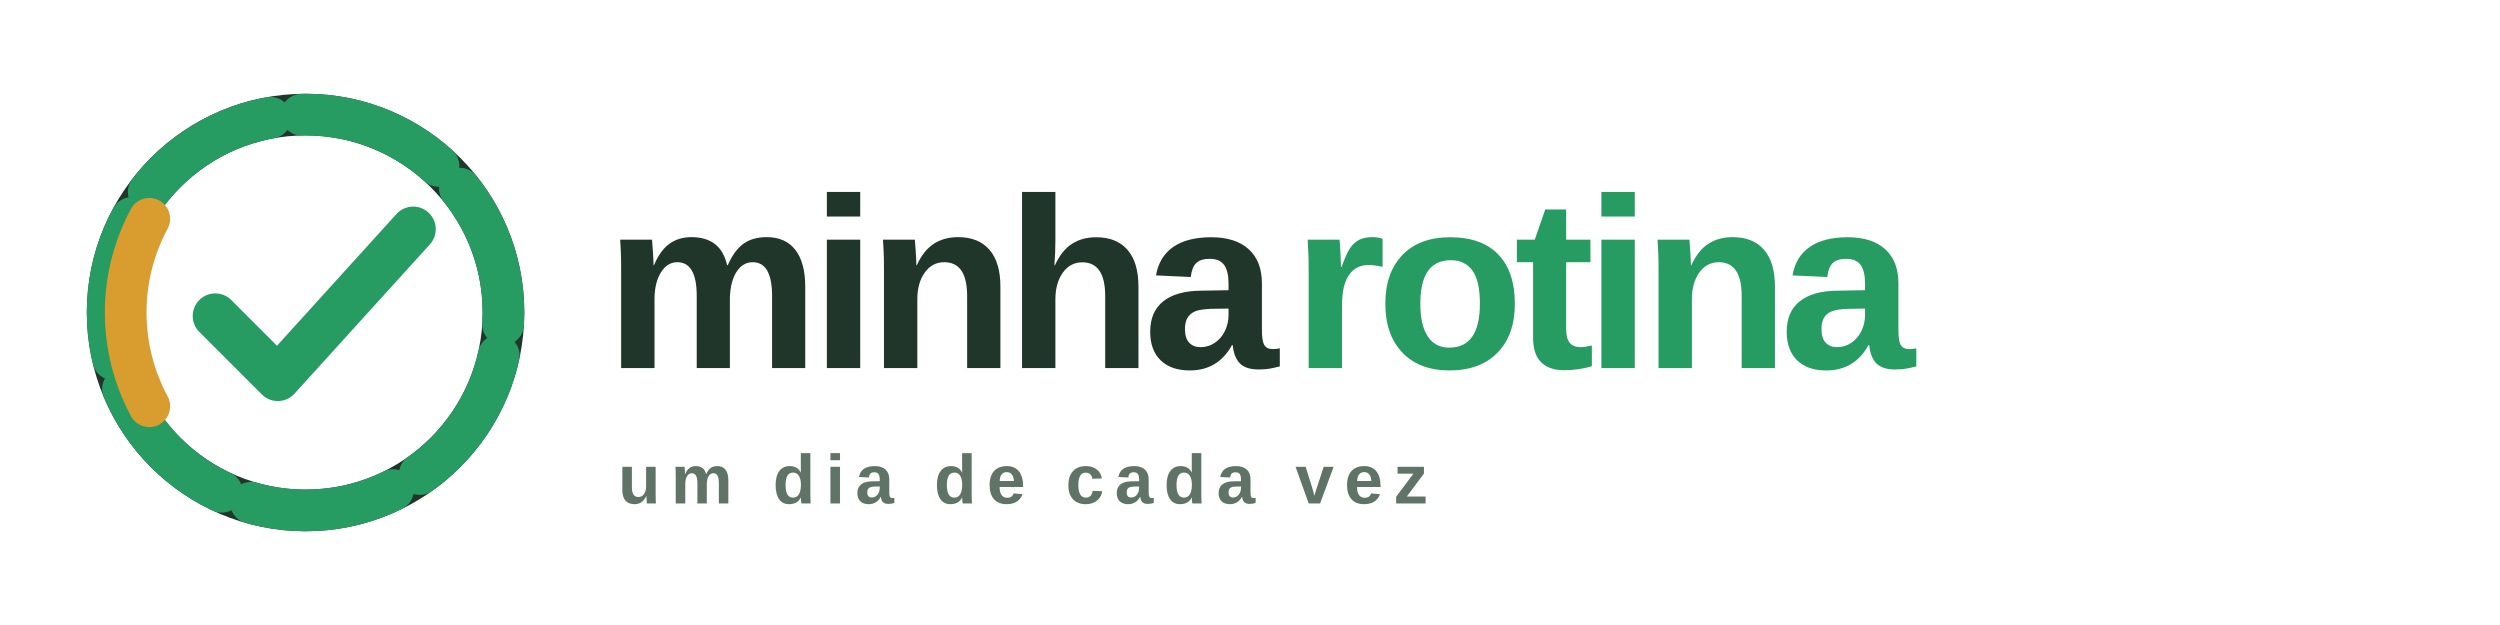
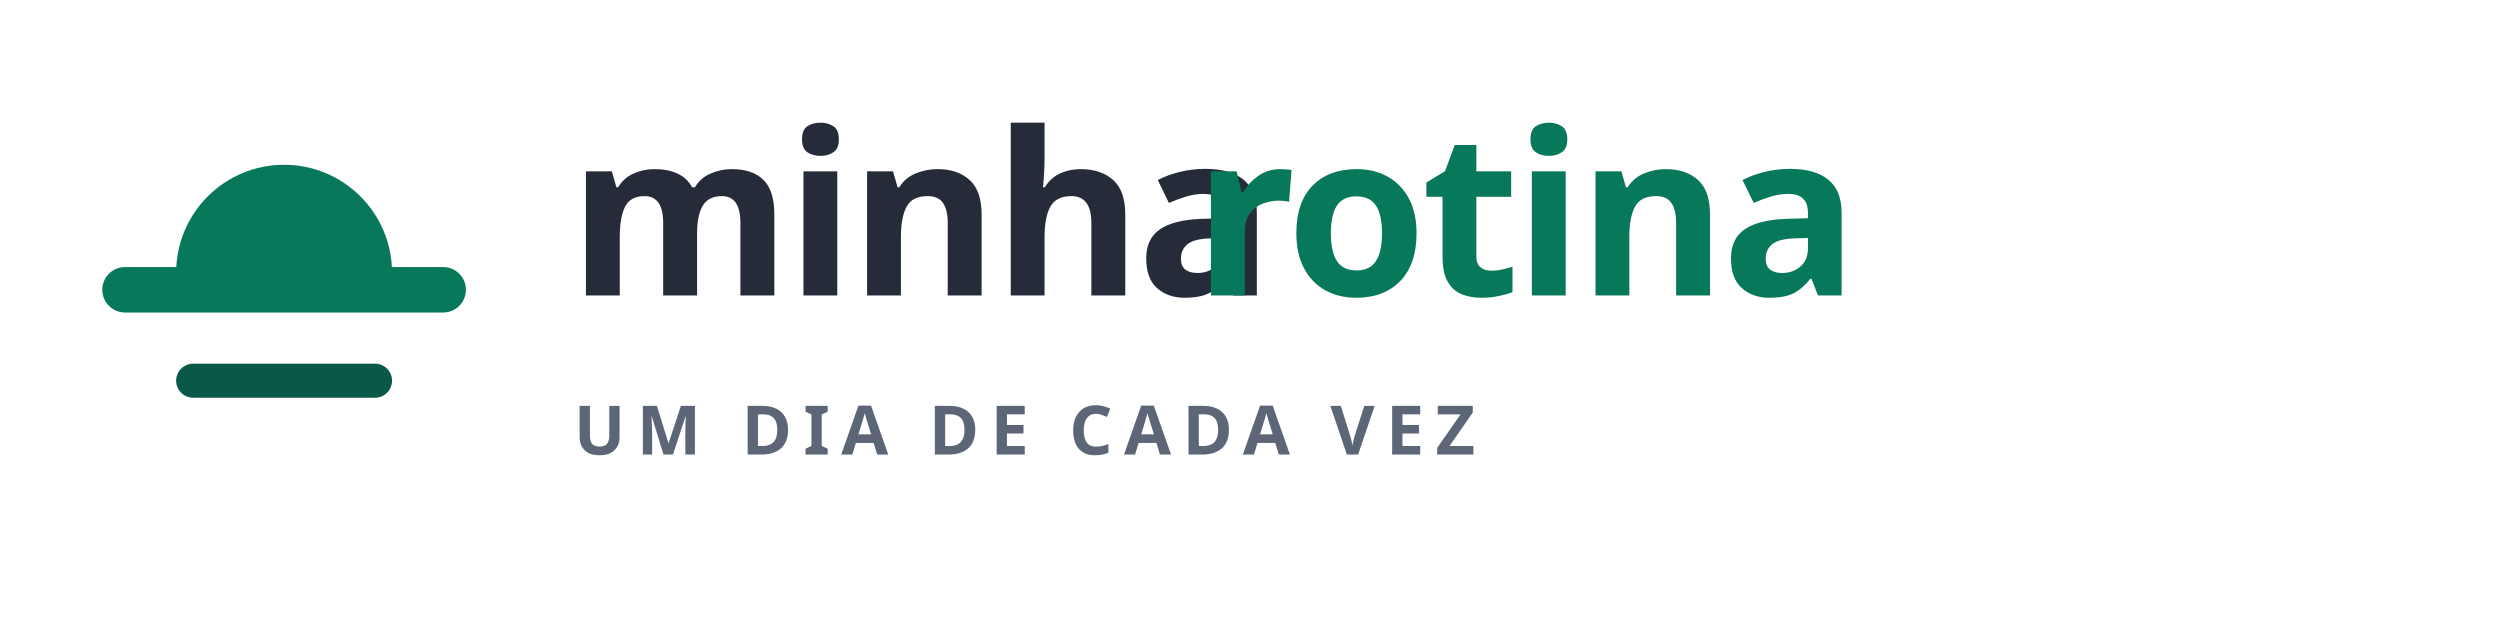
- <svg xmlns="http://www.w3.org/2000/svg" viewBox="0 0 720 180">
-   <circle cx="88" cy="90" r="57" fill="none" stroke="#20362b" stroke-width="12" />
-   <circle cx="88" cy="90" r="57" fill="none" stroke="#269b62" stroke-width="12" stroke-linecap="round" stroke-dasharray="42 9" transform="rotate(-90 88 90)" />
-   <path d="M43 63a57 57 0 0 0 0 54" fill="none" stroke="#d99d2f" stroke-width="12" stroke-linecap="round" />
-   <path d="m62 91 18 18 39-43" fill="none" stroke="#269b62" stroke-width="13" stroke-linecap="round" stroke-linejoin="round" />
-   <text x="174" y="106" fill="#20362b" font-family="Arial, Helvetica, sans-serif" font-size="70" font-weight="700" letter-spacing="-3">minha</text>
-   <text x="372" y="106" fill="#269b62" font-family="Arial, Helvetica, sans-serif" font-size="70" font-weight="700" letter-spacing="-3">rotina</text>
-   <text x="178" y="145" fill="#607367" font-family="Arial, Helvetica, sans-serif" font-size="20" font-weight="600" letter-spacing="3">um dia de cada vez</text>
+ <svg xmlns="http://www.w3.org/2000/svg" width="440" height="110" viewBox="0 0 440 110">
+   <g fill="none" stroke="#08785B" stroke-linecap="round">
+     <path d="M31 48a19 19 0 0 1 38 0z" fill="#08785B" stroke="none" />
+     <path d="M22 51h56" stroke-width="8" />
+     <path d="M34 67h32" stroke="#0A5948" stroke-width="6" />
+   </g>
+   <text x="100" y="52" fill="#252B39" font-family="Manrope, sans-serif" font-size="40" font-weight="600" letter-spacing="-1">minha</text>
+   <text x="210" y="52" fill="#08785B" font-family="Manrope, sans-serif" font-size="40" font-weight="700" letter-spacing="-1">rotina</text>
+   <text x="101" y="80" fill="#5C6677" font-family="Manrope, sans-serif" font-size="12" font-weight="600" letter-spacing="2">UM DIA DE CADA VEZ</text>
</svg>
